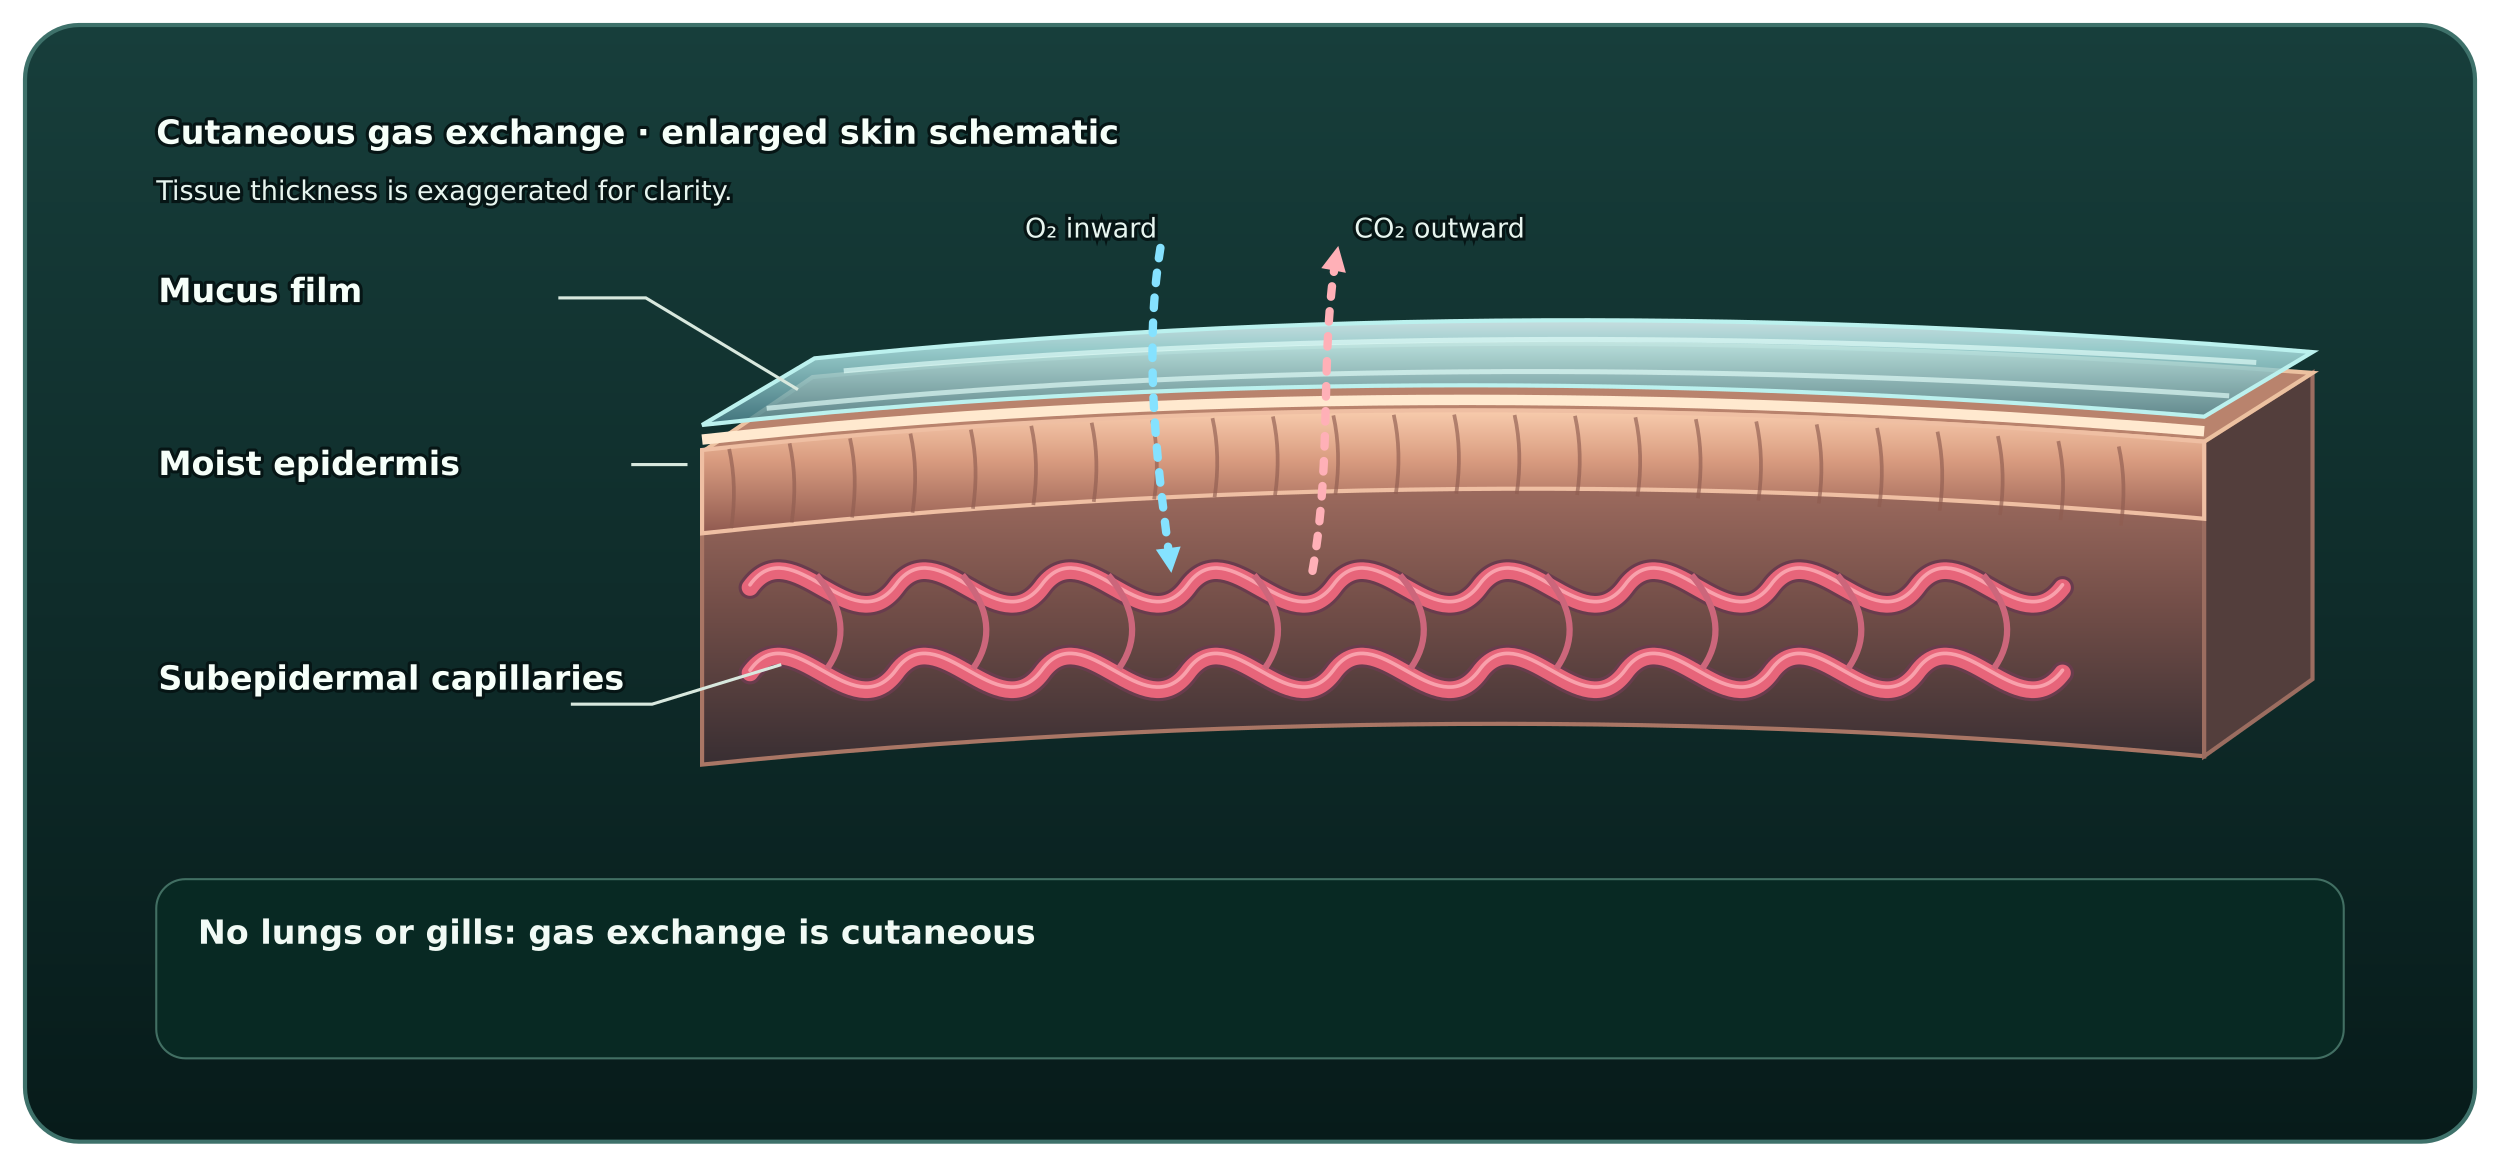
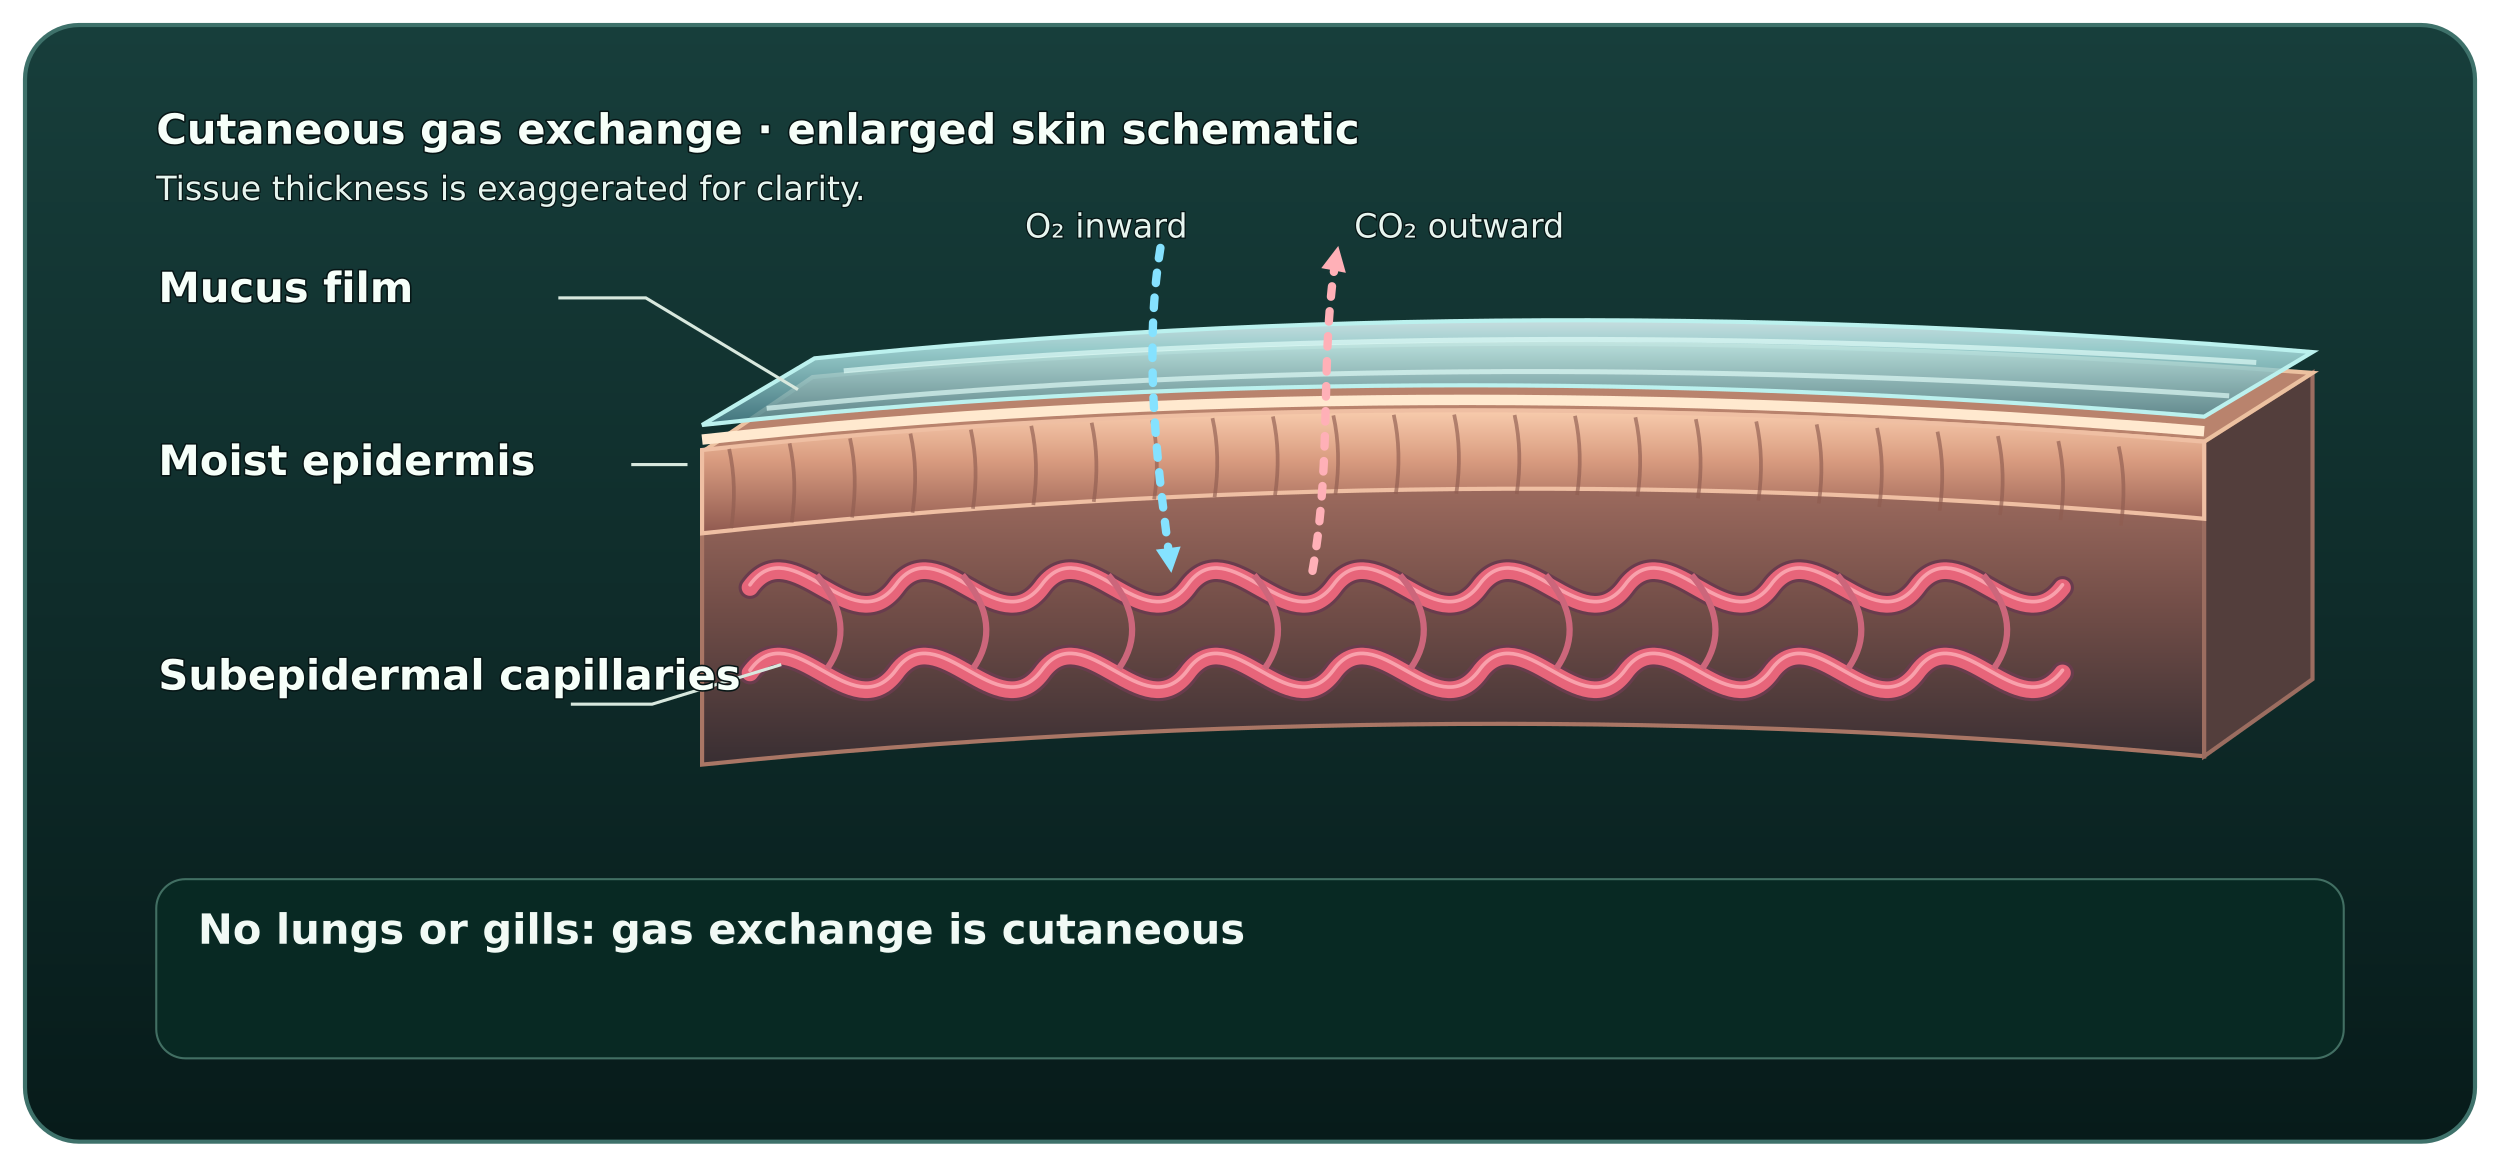
<svg xmlns="http://www.w3.org/2000/svg" id="anatomySvg" viewBox="0 0 1200 560" role="group" aria-labelledby="svgTitle svgDesc" style="transform: none; display: block;" lang="en" xml:lang="en" width="1200" height="560" class="motion-paused">
  <defs>
    <linearGradient id="trayGrad" x1="0" y1="0" x2="0" y2="1">
      <stop stop-color="#173e3b" />
      <stop offset="1" stop-color="#071b1a" />
    </linearGradient>
    <linearGradient id="skinGrad" x1="0" y1="0" x2="0" y2="1">
      <stop stop-color="#b87f69" />
      <stop offset=".42" stop-color="#8b5b4b" />
      <stop offset="1" stop-color="#593c35" />
    </linearGradient>
    <linearGradient id="gutGrad" x1="0" y1="0" x2="0" y2="1">
      <stop stop-color="#ffd0aa" />
      <stop offset=".5" stop-color="#d37e66" />
      <stop offset="1" stop-color="#7e3d3f" />
    </linearGradient>
    <linearGradient id="gutLight" x1="0" y1="0" x2="0" y2="1">
      <stop stop-color="#ffe4bb" />
      <stop offset="1" stop-color="#c67c57" />
    </linearGradient>
    <radialGradient id="gizzardGrad">
      <stop stop-color="#f4c099" />
      <stop offset=".58" stop-color="#b36454" />
      <stop offset="1" stop-color="#683940" />
    </radialGradient>
    <linearGradient id="vesselGrad" x1="0" y1="0" x2="1" y2="0">
      <stop stop-color="#8e1e34" />
      <stop offset=".45" stop-color="#ff6670" />
      <stop offset="1" stop-color="#8e1e34" />
    </linearGradient>
    <radialGradient id="reproGrad">
      <stop stop-color="#f3c8ff" />
      <stop offset=".7" stop-color="#a958c6" />
      <stop offset="1" stop-color="#54295f" />
    </radialGradient>
    <filter id="soft">
      <feGaussianBlur stdDeviation="5" />
    </filter>
    <marker id="arrowRed" markerWidth="8" markerHeight="8" refX="6" refY="3" orient="auto">
      <path d="M0 0L6 3L0 6Z" fill="#ff8991" />
    </marker>
    <marker id="arrowBlue" markerWidth="8" markerHeight="8" refX="6" refY="3" orient="auto">
      <path d="M0 0L6 3L0 6Z" fill="#7bd8ff" />
    </marker>
    <filter id="organicTexture" x="-20%" y="-20%" width="140%" height="140%">
      <feTurbulence type="fractalNoise" baseFrequency="0.012 0.09" numOctaves="4" seed="7" result="grain" />
      <feColorMatrix in="grain" type="matrix" values="0 0 0 0 0  0 0 0 0 0  0 0 0 0 0  0.85 0.85 0.85 0 0" result="grainAlpha" />
      <feComposite in="grainAlpha" in2="SourceGraphic" operator="in" />
    </filter>
    <filter id="fineGrain" x="-20%" y="-20%" width="140%" height="140%">
      <feTurbulence type="fractalNoise" baseFrequency="0.35" numOctaves="2" seed="3" result="fine" />
      <feColorMatrix in="fine" type="matrix" values="0 0 0 0 0  0 0 0 0 0  0 0 0 0 0  0.5 0.5 0.5 0 0" result="fineAlpha" />
      <feComposite in="fineAlpha" in2="SourceGraphic" operator="in" />
    </filter>
    <radialGradient id="glossHi" cx="34%" cy="20%" r="60%">
      <stop offset="0" stop-color="#fff" stop-opacity=".55" />
      <stop offset=".45" stop-color="#fff" stop-opacity=".1" />
      <stop offset="1" stop-color="#fff" stop-opacity="0" />
    </radialGradient>
    <radialGradient id="glossHiSmall" cx="30%" cy="22%" r="70%">
      <stop offset="0" stop-color="#fff" stop-opacity=".7" />
      <stop offset="1" stop-color="#fff" stop-opacity="0" />
    </radialGradient>
    <linearGradient id="skinGrad2" x1="0" y1="0" x2="0" y2="1">
      <stop stop-color="#c68a70" offset="0" />
      <stop offset=".18" stop-color="#a8664f" />
      <stop offset=".5" stop-color="#7d4438" />
      <stop offset=".78" stop-color="#5a352f" />
      <stop offset="1" stop-color="#3c211f" />
    </linearGradient>
    <radialGradient id="fleshGlow" cx="50%" cy="35%" r="65%">
      <stop offset="0" stop-color="#ffe0c8" stop-opacity=".5" />
      <stop offset="1" stop-color="#ffe0c8" stop-opacity="0" />
    </radialGradient>
    <clipPath id="externalClip">
      <path d="M65 280 C88 227 136 190 220 186 C470 180 841 183 1050 208 C1112 217 1140 245 1145 280 C1138 324 1095 350 1044 358 C784 384 420 377 218 374 C133 371 87 330 65 280 Z" />
    </clipPath>
    <linearGradient id="caecumPolish" x1="0" y1="0" x2="0" y2="1">
      <stop offset="0" stop-color="#ffe1b5" />
      <stop offset="0.33" stop-color="#efb082" />
      <stop offset="0.68" stop-color="#bb715f" />
      <stop offset="1" stop-color="#663940" />
    </linearGradient>
    <linearGradient id="nervePolish" x1="0" y1="0" x2="0" y2="1">
      <stop offset="0" stop-color="#fff3c1" />
      <stop offset="0.28" stop-color="#ffe179" />
      <stop offset="0.65" stop-color="#d8a43a" />
      <stop offset="1" stop-color="#805424" />
    </linearGradient>
    <linearGradient id="epidermisPolish" x1="0" y1="0" x2="0" y2="1">
      <stop offset="0" stop-color="#f8ccad" />
      <stop offset="0.4" stop-color="#d99c80" />
      <stop offset="1" stop-color="#8f594f" />
    </linearGradient>
    <linearGradient id="skinDepthPolish" x1="0" y1="0" x2="0" y2="1">
      <stop offset="0" stop-color="#b77d6c" />
      <stop offset="0.55" stop-color="#734e48" />
      <stop offset="1" stop-color="#382e32" />
    </linearGradient>
    <linearGradient id="mucusPolish" x1="0" y1="0" x2="0" y2="1">
      <stop offset="0" stop-color="#e6fcff" />
      <stop offset="0.28" stop-color="#ade4e5" />
      <stop offset="1" stop-color="#487f89" />
    </linearGradient>
    <radialGradient id="ganglionPolish" cx=".33" cy=".22" r=".85">
      <stop offset="0" stop-color="#fff8d2" />
      <stop offset="0.38" stop-color="#f7d565" />
      <stop offset="1" stop-color="#957026" />
    </radialGradient>
    <marker id="arrowGasIn" markerWidth="12" markerHeight="12" refX="10" refY="6" orient="auto" markerUnits="userSpaceOnUse">
      <path d="M0 0L12 6L0 12Z" fill="#85e2ff" />
    </marker>
    <marker id="arrowGasOut" markerWidth="12" markerHeight="12" refX="10" refY="6" orient="auto" markerUnits="userSpaceOnUse">
      <path d="M0 0L12 6L0 12Z" fill="#ffb0b7" />
    </marker>
  </defs>
  <rect x="12" y="12" width="1176" height="536" rx="26" fill="url(#trayGrad)" stroke="#3e716a" stroke-width="2" />
  <ellipse cx="600" cy="297" rx="526" ry="155" fill="#000" opacity=".28" filter="url(#soft)" id="bodyShadow" style="display: none;" />
  <path id="bodyBase" d="M62 280C80 201 132 160 222 151C402 133 802 137 1017 162C1084 170 1131 216 1143 279C1130 347 1081 388 1008 398C785 424 389 420 216 403C126 394 78 354 62 280Z" fill="#311f1e" stroke="#cb9278" stroke-width="5" style="display: none;" />
  <g id="segments" aria-hidden="true" style="display: none;">
    <path class="segment-shadow" d="M93 164.68Q86 280 93 395.84" style="stroke: #2a1210; stroke-width: 1.4; opacity: 0.4;" />
    <path class="segment-line" d="M92 164.68Q85 280 92 395.84" style="stroke: #f0c6a8; stroke-width: 1; opacity: 0.28;" />
    <path class="segment-shadow" d="M112.5 164.5Q105.5 280 112.5 396" style="stroke: #2a1210; stroke-width: 1.4; opacity: 0.4;" />
    <path class="segment-line" d="M111.5 164.5Q104.5 280 111.5 396" style="stroke: #f0c6a8; stroke-width: 1; opacity: 0.28;" />
    <path class="segment-shadow" d="M132 164.32Q125 280 132 396.16" style="stroke: #2a1210; stroke-width: 1.4; opacity: 0.4;" />
    <path class="segment-line" d="M131 164.32Q124 280 131 396.16" style="stroke: #f0c6a8; stroke-width: 1; opacity: 0.28;" />
    <path class="segment-shadow" d="M151.5 164.14Q144.5 280 151.5 396.32" style="stroke: #2a1210; stroke-width: 1.4; opacity: 0.4;" />
    <path class="segment-line" d="M150.5 164.14Q143.5 280 150.5 396.32" style="stroke: #f0c6a8; stroke-width: 1; opacity: 0.28;" />
    <path class="segment-shadow" d="M171 163.96Q164 280 171 396.48" style="stroke: #2a1210; stroke-width: 1.4; opacity: 0.4;" />
    <path class="segment-line" d="M170 163.96Q163 280 170 396.48" style="stroke: #f0c6a8; stroke-width: 1; opacity: 0.28;" />
    <path class="segment-shadow" d="M190.5 163.78Q183.5 280 190.5 396.64" style="stroke: #2a1210; stroke-width: 1.4; opacity: 0.4;" />
    <path class="segment-line" d="M189.5 163.78Q182.5 280 189.5 396.64" style="stroke: #f0c6a8; stroke-width: 1; opacity: 0.28;" />
    <path class="segment-shadow" d="M210 163.6Q203 280 210 396.8" style="stroke: #2a1210; stroke-width: 1.4; opacity: 0.4;" />
    <path class="segment-line" d="M209 163.6Q202 280 209 396.8" style="stroke: #f0c6a8; stroke-width: 1; opacity: 0.28;" />
    <path class="segment-shadow" d="M229.5 163.42Q222.5 280 229.5 396.96" style="stroke: #2a1210; stroke-width: 1.4; opacity: 0.4;" />
    <path class="segment-line" d="M228.5 163.42Q221.5 280 228.5 396.96" style="stroke: #f0c6a8; stroke-width: 1; opacity: 0.28;" />
    <path class="segment-shadow" d="M249 163.24Q242 280 249 397.12" style="stroke: #2a1210; stroke-width: 1.4; opacity: 0.4;" />
    <path class="segment-line" d="M248 163.24Q241 280 248 397.12" style="stroke: #f0c6a8; stroke-width: 1; opacity: 0.28;" />
    <path class="segment-shadow" d="M268.5 163.06Q261.5 280 268.5 397.28" style="stroke: #2a1210; stroke-width: 1.4; opacity: 0.4;" />
    <path class="segment-line" d="M267.5 163.06Q260.5 280 267.5 397.28" style="stroke: #f0c6a8; stroke-width: 1; opacity: 0.28;" />
    <path class="segment-shadow" d="M288 162.88Q281 280 288 397.44" style="stroke: #2a1210; stroke-width: 1.4; opacity: 0.4;" />
    <path class="segment-line" d="M287 162.88Q280 280 287 397.44" style="stroke: #f0c6a8; stroke-width: 1; opacity: 0.28;" />
    <path class="segment-shadow" d="M307.5 162.7Q300.5 280 307.5 397.6" style="stroke: #2a1210; stroke-width: 1.4; opacity: 0.4;" />
    <path class="segment-line" d="M306.5 162.7Q299.5 280 306.5 397.6" style="stroke: #f0c6a8; stroke-width: 1; opacity: 0.28;" />
    <path class="segment-shadow" d="M327 162.52Q320 280 327 397.76" style="stroke: #2a1210; stroke-width: 1.4; opacity: 0.4;" />
    <path class="segment-line" d="M326 162.52Q319 280 326 397.76" style="stroke: #f0c6a8; stroke-width: 1; opacity: 0.28;" />
    <path class="segment-shadow" d="M346.5 162.34Q339.5 280 346.5 397.92" style="stroke: #2a1210; stroke-width: 1.4; opacity: 0.4;" />
    <path class="segment-line" d="M345.5 162.34Q338.5 280 345.5 397.92" style="stroke: #f0c6a8; stroke-width: 1; opacity: 0.28;" />
    <path class="segment-shadow" d="M366 162.16Q359 280 366 398.08" style="stroke: #2a1210; stroke-width: 1.4; opacity: 0.4;" />
    <path class="segment-line" d="M365 162.16Q358 280 365 398.08" style="stroke: #f0c6a8; stroke-width: 1; opacity: 0.28;" />
    <path class="segment-shadow" d="M385.5 161.98Q378.5 280 385.5 398.24" style="stroke: #2a1210; stroke-width: 1.4; opacity: 0.4;" />
    <path class="segment-line" d="M384.5 161.98Q377.5 280 384.5 398.24" style="stroke: #f0c6a8; stroke-width: 1; opacity: 0.28;" />
    <path class="segment-shadow" d="M405 161.8Q398 280 405 398.4" style="stroke: #2a1210; stroke-width: 1.4; opacity: 0.4;" />
    <path class="segment-line" d="M404 161.8Q397 280 404 398.4" style="stroke: #f0c6a8; stroke-width: 1; opacity: 0.28;" />
    <path class="segment-shadow" d="M424.5 161.62Q417.5 280 424.5 398.56" style="stroke: #2a1210; stroke-width: 1.4; opacity: 0.4;" />
    <path class="segment-line" d="M423.5 161.62Q416.5 280 423.5 398.56" style="stroke: #f0c6a8; stroke-width: 1; opacity: 0.28;" />
    <path class="segment-shadow" d="M444 161.44Q437 280 444 398.72" style="stroke: #2a1210; stroke-width: 1.4; opacity: 0.4;" />
    <path class="segment-line" d="M443 161.44Q436 280 443 398.72" style="stroke: #f0c6a8; stroke-width: 1; opacity: 0.28;" />
    <path class="segment-shadow" d="M463.5 161.26Q456.5 280 463.5 398.88" style="stroke: #2a1210; stroke-width: 1.4; opacity: 0.4;" />
    <path class="segment-line" d="M462.5 161.26Q455.5 280 462.5 398.88" style="stroke: #f0c6a8; stroke-width: 1; opacity: 0.28;" />
    <path class="segment-shadow" d="M483 161.08Q476 280 483 399.04" style="stroke: #2a1210; stroke-width: 1.4; opacity: 0.4;" />
    <path class="segment-line" d="M482 161.08Q475 280 482 399.04" style="stroke: #f0c6a8; stroke-width: 1; opacity: 0.28;" />
    <path class="segment-shadow" d="M502.5 160.9Q495.5 280 502.5 399.2" style="stroke: #2a1210; stroke-width: 1.4; opacity: 0.4;" />
    <path class="segment-line" d="M501.5 160.9Q494.5 280 501.5 399.2" style="stroke: #f0c6a8; stroke-width: 1; opacity: 0.28;" />
    <path class="segment-shadow" d="M522 160.72Q515 280 522 399.36" style="stroke: #2a1210; stroke-width: 1.4; opacity: 0.4;" />
    <path class="segment-line" d="M521 160.72Q514 280 521 399.36" style="stroke: #f0c6a8; stroke-width: 1; opacity: 0.28;" />
    <path class="segment-shadow" d="M541.5 160.54Q534.5 280 541.5 399.52" style="stroke: #2a1210; stroke-width: 1.4; opacity: 0.4;" />
    <path class="segment-line" d="M540.5 160.54Q533.5 280 540.5 399.52" style="stroke: #f0c6a8; stroke-width: 1; opacity: 0.28;" />
    <path class="segment-shadow" d="M561 160.36Q554 280 561 399.68" style="stroke: #2a1210; stroke-width: 1.4; opacity: 0.4;" />
    <path class="segment-line" d="M560 160.36Q553 280 560 399.68" style="stroke: #f0c6a8; stroke-width: 1; opacity: 0.28;" />
    <path class="segment-shadow" d="M580.5 160.18Q573.5 280 580.5 399.84" style="stroke: #2a1210; stroke-width: 1.4; opacity: 0.4;" />
    <path class="segment-line" d="M579.5 160.18Q572.5 280 579.5 399.84" style="stroke: #f0c6a8; stroke-width: 1; opacity: 0.28;" />
    <path class="segment-shadow" d="M600 160Q593 280 600 400" style="stroke: #2a1210; stroke-width: 1.4; opacity: 0.4;" />
    <path class="segment-line" d="M599 160Q592 280 599 400" style="stroke: #f0c6a8; stroke-width: 1; opacity: 0.28;" />
    <path class="segment-shadow" d="M619.5 160.18Q612.5 280 619.5 399.84" style="stroke: #2a1210; stroke-width: 1.4; opacity: 0.4;" />
    <path class="segment-line" d="M618.5 160.18Q611.5 280 618.5 399.84" style="stroke: #f0c6a8; stroke-width: 1; opacity: 0.28;" />
    <path class="segment-shadow" d="M639 160.36Q632 280 639 399.68" style="stroke: #2a1210; stroke-width: 1.4; opacity: 0.4;" />
    <path class="segment-line" d="M638 160.36Q631 280 638 399.68" style="stroke: #f0c6a8; stroke-width: 1; opacity: 0.28;" />
    <path class="segment-shadow" d="M658.5 160.54Q651.5 280 658.5 399.52" style="stroke: #2a1210; stroke-width: 1.4; opacity: 0.4;" />
    <path class="segment-line" d="M657.5 160.54Q650.5 280 657.5 399.52" style="stroke: #f0c6a8; stroke-width: 1; opacity: 0.28;" />
    <path class="segment-shadow" d="M678 160.72Q671 280 678 399.36" style="stroke: #2a1210; stroke-width: 1.4; opacity: 0.4;" />
    <path class="segment-line" d="M677 160.72Q670 280 677 399.36" style="stroke: #f0c6a8; stroke-width: 1; opacity: 0.28;" />
    <path class="segment-shadow" d="M697.5 160.9Q690.5 280 697.5 399.2" style="stroke: #2a1210; stroke-width: 1.4; opacity: 0.4;" />
    <path class="segment-line" d="M696.5 160.9Q689.5 280 696.5 399.2" style="stroke: #f0c6a8; stroke-width: 1; opacity: 0.28;" />
    <path class="segment-shadow" d="M717 161.08Q710 280 717 399.04" style="stroke: #2a1210; stroke-width: 1.4; opacity: 0.4;" />
    <path class="segment-line" d="M716 161.08Q709 280 716 399.04" style="stroke: #f0c6a8; stroke-width: 1; opacity: 0.28;" />
    <path class="segment-shadow" d="M736.5 161.26Q729.5 280 736.5 398.88" style="stroke: #2a1210; stroke-width: 1.4; opacity: 0.4;" />
    <path class="segment-line" d="M735.5 161.26Q728.5 280 735.5 398.88" style="stroke: #f0c6a8; stroke-width: 1; opacity: 0.28;" />
    <path class="segment-shadow" d="M756 161.44Q749 280 756 398.72" style="stroke: #2a1210; stroke-width: 1.4; opacity: 0.4;" />
    <path class="segment-line" d="M755 161.44Q748 280 755 398.72" style="stroke: #f0c6a8; stroke-width: 1; opacity: 0.28;" />
    <path class="segment-shadow" d="M775.5 161.62Q768.5 280 775.5 398.56" style="stroke: #2a1210; stroke-width: 1.4; opacity: 0.4;" />
    <path class="segment-line" d="M774.5 161.62Q767.5 280 774.5 398.56" style="stroke: #f0c6a8; stroke-width: 1; opacity: 0.28;" />
    <path class="segment-shadow" d="M795 161.8Q788 280 795 398.4" style="stroke: #2a1210; stroke-width: 1.4; opacity: 0.4;" />
    <path class="segment-line" d="M794 161.8Q787 280 794 398.4" style="stroke: #f0c6a8; stroke-width: 1; opacity: 0.28;" />
    <path class="segment-shadow" d="M814.5 161.98Q807.5 280 814.5 398.24" style="stroke: #2a1210; stroke-width: 1.4; opacity: 0.4;" />
    <path class="segment-line" d="M813.5 161.98Q806.5 280 813.5 398.24" style="stroke: #f0c6a8; stroke-width: 1; opacity: 0.28;" />
    <path class="segment-shadow" d="M834 162.16Q827 280 834 398.08" style="stroke: #2a1210; stroke-width: 1.4; opacity: 0.4;" />
    <path class="segment-line" d="M833 162.16Q826 280 833 398.08" style="stroke: #f0c6a8; stroke-width: 1; opacity: 0.28;" />
    <path class="segment-shadow" d="M853.5 162.34Q846.5 280 853.5 397.92" style="stroke: #2a1210; stroke-width: 1.4; opacity: 0.4;" />
    <path class="segment-line" d="M852.5 162.34Q845.5 280 852.5 397.92" style="stroke: #f0c6a8; stroke-width: 1; opacity: 0.28;" />
    <path class="segment-shadow" d="M873 162.52Q866 280 873 397.76" style="stroke: #2a1210; stroke-width: 1.4; opacity: 0.4;" />
    <path class="segment-line" d="M872 162.52Q865 280 872 397.76" style="stroke: #f0c6a8; stroke-width: 1; opacity: 0.28;" />
    <path class="segment-shadow" d="M892.5 162.7Q885.5 280 892.5 397.6" style="stroke: #2a1210; stroke-width: 1.4; opacity: 0.4;" />
    <path class="segment-line" d="M891.5 162.7Q884.5 280 891.5 397.6" style="stroke: #f0c6a8; stroke-width: 1; opacity: 0.28;" />
    <path class="segment-shadow" d="M912 162.88Q905 280 912 397.44" style="stroke: #2a1210; stroke-width: 1.4; opacity: 0.4;" />
    <path class="segment-line" d="M911 162.88Q904 280 911 397.44" style="stroke: #f0c6a8; stroke-width: 1; opacity: 0.28;" />
    <path class="segment-shadow" d="M931.5 163.06Q924.5 280 931.5 397.28" style="stroke: #2a1210; stroke-width: 1.4; opacity: 0.4;" />
    <path class="segment-line" d="M930.5 163.06Q923.5 280 930.5 397.28" style="stroke: #f0c6a8; stroke-width: 1; opacity: 0.28;" />
    <path class="segment-shadow" d="M951 163.24Q944 280 951 397.12" style="stroke: #2a1210; stroke-width: 1.4; opacity: 0.4;" />
    <path class="segment-line" d="M950 163.24Q943 280 950 397.12" style="stroke: #f0c6a8; stroke-width: 1; opacity: 0.28;" />
    <path class="segment-shadow" d="M970.5 163.42Q963.5 280 970.5 396.96" style="stroke: #2a1210; stroke-width: 1.4; opacity: 0.4;" />
    <path class="segment-line" d="M969.5 163.42Q962.5 280 969.5 396.96" style="stroke: #f0c6a8; stroke-width: 1; opacity: 0.28;" />
    <path class="segment-shadow" d="M990 163.6Q983 280 990 396.8" style="stroke: #2a1210; stroke-width: 1.4; opacity: 0.4;" />
    <path class="segment-line" d="M989 163.6Q982 280 989 396.8" style="stroke: #f0c6a8; stroke-width: 1; opacity: 0.28;" />
    <path class="segment-shadow" d="M1009.5 163.78Q1002.5 280 1009.5 396.64" style="stroke: #2a1210; stroke-width: 1.4; opacity: 0.4;" />
    <path class="segment-line" d="M1008.5 163.78Q1001.5 280 1008.5 396.64" style="stroke: #f0c6a8; stroke-width: 1; opacity: 0.28;" />
    <path class="segment-shadow" d="M1029 163.96Q1022 280 1029 396.48" style="stroke: #2a1210; stroke-width: 1.4; opacity: 0.4;" />
    <path class="segment-line" d="M1028 163.96Q1021 280 1028 396.48" style="stroke: #f0c6a8; stroke-width: 1; opacity: 0.28;" />
    <path class="segment-shadow" d="M1048.5 164.14Q1041.5 280 1048.5 396.32" style="stroke: #2a1210; stroke-width: 1.4; opacity: 0.4;" />
    <path class="segment-line" d="M1047.5 164.14Q1040.5 280 1047.5 396.32" style="stroke: #f0c6a8; stroke-width: 1; opacity: 0.28;" />
    <path class="segment-shadow" d="M1068 164.32Q1061 280 1068 396.16" style="stroke: #2a1210; stroke-width: 1.4; opacity: 0.4;" />
    <path class="segment-line" d="M1067 164.32Q1060 280 1067 396.16" style="stroke: #f0c6a8; stroke-width: 1; opacity: 0.28;" />
    <path class="segment-shadow" d="M1087.5 164.5Q1080.5 280 1087.5 396" style="stroke: #2a1210; stroke-width: 1.4; opacity: 0.4;" />
    <path class="segment-line" d="M1086.5 164.5Q1079.5 280 1086.5 396" style="stroke: #f0c6a8; stroke-width: 1; opacity: 0.28;" />
  </g>
  <g id="internalFlaps" aria-hidden="true" style="display: none;">
    <path class="flap" d="M90 276C110 195 170 157 262 150L1030 166C972 199 926 221 860 235C573 220 345 221 90 276Z" style="fill: #835d4f; stroke: #c18b74; stroke-width: 2; opacity: 0.44;" />
    <path class="flap" d="M90 286C115 355 176 391 263 402L1025 393C969 364 915 341 855 328C566 343 335 342 90 286Z" style="fill: #835d4f; stroke: #c18b74; stroke-width: 2; opacity: 0.44;" />
    <path d="M94 278C310 244 813 245 1128 280C840 320 335 317 94 282Z" fill="#e9b394" opacity=".18" stroke="#d9a080" stroke-width="2" />
  </g>
  <g id="layer-respiratory" class="layer active" style="display: inline;">
-     <text x="75" y="69" class="organ-label" data-en-label="Cutaneous gas exchange · enlarged skin schematic" data-en-x="75" data-en-y="69" data-en-font="" lang="en" xml:lang="en" style="fill: #f6fff9; stroke: #061515; stroke-width: 3; stroke-linejoin: round; font-size: 16px; font-weight: 700; font-family: DejaVu Sans;" paint-order="stroke" id="proof-label-0">
+     <text x="75" y="69" class="organ-label" data-en-label="Cutaneous gas exchange · enlarged skin schematic" data-en-x="75" data-en-y="69" data-en-font="" lang="en" xml:lang="en" style="fill: #f6fff9; stroke: #061515; stroke-width: 1.5; stroke-linejoin: round; font-size: 20px; font-weight: 750; font-family: DejaVu Sans;" paint-order="stroke" id="proof-label-0">
      <tspan x="75" dy="0">Cutaneous gas exchange · enlarged skin schematic</tspan>
    </text>
-     <text x="75" y="96" class="micro-label" data-en-label="Tissue thickness is exaggerated for clarity." data-en-x="75" data-en-y="96" data-en-font="" lang="en" xml:lang="en" style="fill: #e7f5ef; stroke: #061515; stroke-width: 3; font-size: 13px; font-family: DejaVu Sans;" paint-order="stroke" id="proof-label-1">
+     <text x="75" y="96" class="micro-label" data-en-label="Tissue thickness is exaggerated for clarity." data-en-x="75" data-en-y="96" data-en-font="" lang="en" xml:lang="en" style="fill: #e7f5ef; stroke: #061515; stroke-width: 1.2; font-size: 16px; font-family: DejaVu Sans;" paint-order="stroke" id="proof-label-1">
      <tspan x="75" dy="0">Tissue thickness is exaggerated for clarity.</tspan>
    </text>
    <g pointer-events="none" aria-hidden="true">
      <path d="M337 217 Q667 180 1058 212 L1058 363 Q700 330 337 367 Z" fill="url(#skinDepthPolish)" stroke="#a97665" stroke-width="2" />
      <path d="M1058 212 L1110 179 L1110 326 L1058 363Z" fill="#533e3c" stroke="#9b6d60" stroke-width="2" />
      <path d="M337 217 L390 181 Q715 150 1110 179 L1058 212 Q667 180 337 217Z" fill="#b9836d" stroke="#ecc1a0" stroke-width="2" />
    </g>
    <g class="svg-structure" data-structure="moist-epidermis" tabindex="0" role="button" aria-hidden="false" aria-disabled="false" aria-label="Moist epidermis">
      <path d="M337 216 Q667 180 1058 212 L1058 249 Q700 217 337 256Z" fill="url(#epidermisPolish)" stroke="#efbfa3" stroke-width="2" />
      <g pointer-events="none" aria-hidden="true" fill="none" stroke="#8f5c50" stroke-width="1.8" opacity=".65">
        <path d="M350 215.5 Q354 233.5 351 253.5" />
        <path d="M379 212.8 Q383 230.8 380 250.8" />
        <path d="M408 210.4 Q412 228.4 409 248.4" />
        <path d="M437 208.1 Q441 226.1 438 246.1" />
        <path d="M466 206.2 Q470 224.2 467 244.2" />
        <path d="M495 204.4 Q499 222.4 496 242.4" />
        <path d="M524 202.9 Q528 220.9 525 240.9" />
        <path d="M553 201.7 Q557 219.7 554 239.7" />
        <path d="M582 200.7 Q586 218.7 583 238.7" />
        <path d="M611 199.9 Q615 217.9 612 237.9" />
        <path d="M640 199.4 Q644 217.4 641 237.4" />
        <path d="M669 199.1 Q673 217.1 670 237.1" />
        <path d="M698 199.0 Q702 217.0 699 237.0" />
        <path d="M727 199.2 Q731 217.2 728 237.2" />
        <path d="M756 199.6 Q760 217.6 757 237.6" />
        <path d="M785 200.3 Q789 218.3 786 238.3" />
        <path d="M814 201.2 Q818 219.2 815 239.2" />
        <path d="M843 202.3 Q847 220.3 844 240.3" />
        <path d="M872 203.7 Q876 221.7 873 241.7" />
        <path d="M901 205.4 Q905 223.4 902 243.4" />
        <path d="M930 207.2 Q934 225.2 931 245.2" />
        <path d="M959 209.3 Q963 227.3 960 247.3" />
        <path d="M988 211.7 Q992 229.7 989 249.7" />
        <path d="M1017 214.3 Q1021 232.3 1018 252.3" />
      </g>
      <path d="M337 211 Q667 175 1058 207" fill="none" stroke="#ffe9cf" stroke-width="5" pointer-events="none" aria-hidden="true" class="surface-detail" />
      <path d="M303 223 L330 223" fill="none" stroke="#d8e8de" stroke-width="1.5" pointer-events="none" />
-       <text x="76" y="228" class="organ-label" data-en-label="Moist epidermis" data-en-x="76" data-en-y="228" data-en-font="" lang="en" xml:lang="en" style="fill: #f6fff9; stroke: #061515; stroke-width: 3; stroke-linejoin: round; font-size: 16px; font-weight: 700; font-family: DejaVu Sans;" paint-order="stroke" id="proof-label-2">
+       <text x="76" y="228" class="organ-label" data-en-label="Moist epidermis" data-en-x="76" data-en-y="228" data-en-font="" lang="en" xml:lang="en" style="fill: #f6fff9; stroke: #061515; stroke-width: 1.5; stroke-linejoin: round; font-size: 20px; font-weight: 750; font-family: DejaVu Sans;" paint-order="stroke" id="proof-label-2">
        <tspan x="76" dy="0">Moist epidermis</tspan>
      </text>
    </g>
    <g class="svg-structure" data-structure="mucus-film" tabindex="0" role="button" aria-hidden="false" aria-disabled="false" aria-label="Mucus film">
      <path d="M337 204 Q667 168 1058 200 L1110 169 Q730 137 391 172Z" fill="url(#mucusPolish)" fill-opacity=".85" stroke="#bbf1ee" stroke-width="2" />
      <path d="M368 196 Q680 164 1070 190" fill="none" stroke="#e4fffa" stroke-width="2.4" opacity=".65" pointer-events="none" aria-hidden="true" class="surface-detail" />
      <path d="M405 178 Q712 150 1083 174" fill="none" stroke="#e4fffa" stroke-width="2.4" opacity=".65" pointer-events="none" aria-hidden="true" class="surface-detail" />
      <path d="M268 143 L310 143 L383 187" fill="none" stroke="#d8e8de" stroke-width="1.5" pointer-events="none" />
-       <text x="76" y="145" class="organ-label" data-en-label="Mucus film" data-en-x="76" data-en-y="145" data-en-font="" lang="en" xml:lang="en" style="fill: #f6fff9; stroke: #061515; stroke-width: 3; stroke-linejoin: round; font-size: 16px; font-weight: 700; font-family: DejaVu Sans;" paint-order="stroke" id="proof-label-3">
+       <text x="76" y="145" class="organ-label" data-en-label="Mucus film" data-en-x="76" data-en-y="145" data-en-font="" lang="en" xml:lang="en" style="fill: #f6fff9; stroke: #061515; stroke-width: 1.5; stroke-linejoin: round; font-size: 20px; font-weight: 750; font-family: DejaVu Sans;" paint-order="stroke" id="proof-label-3">
        <tspan x="76" dy="0">Mucus film</tspan>
      </text>
    </g>
    <g class="svg-structure" data-structure="cutaneous-capillaries" tabindex="0" role="button" aria-hidden="false" aria-disabled="false" aria-label="Subepidermal capillaries">
      <rect x="349" y="258" width="670" height="99" rx="20" class="hit" style="fill: none; stroke: none; stroke-width: 12px;" />
      <path d="M360 282 C380 254 409 310 430 282 C450 254 479 310 500 282 C520 254 549 310 570 282 C590 254 619 310 640 282 C660 254 689 310 710 282 C730 254 759 310 780 282 C800 254 829 310 850 282 C870 254 899 310 920 282 C940 254 969 310 990 282" fill="none" stroke="#693c4d" stroke-width="11.0" stroke-linecap="round" stroke-linejoin="round" pointer-events="none" aria-hidden="true" class="surface-detail" />
      <path d="M360 282 C380 254 409 310 430 282 C450 254 479 310 500 282 C520 254 549 310 570 282 C590 254 619 310 640 282 C660 254 689 310 710 282 C730 254 759 310 780 282 C800 254 829 310 850 282 C870 254 899 310 920 282 C940 254 969 310 990 282" fill="none" stroke="#e7657a" stroke-width="8.0" stroke-linecap="round" stroke-linejoin="round" />
      <path d="M360 282 C380 254 409 310 430 282 C450 254 479 310 500 282 C520 254 549 310 570 282 C590 254 619 310 640 282 C660 254 689 310 710 282 C730 254 759 310 780 282 C800 254 829 310 850 282 C870 254 899 310 920 282 C940 254 969 310 990 282" fill="none" stroke="#ffb6bd" stroke-width="1.76" stroke-linecap="round" stroke-linejoin="round" opacity=".74" transform="translate(0 -1.28)" pointer-events="none" aria-hidden="true" class="surface-detail" />
      <path d="M360 323 C380 295 409 351 430 323 C450 295 479 351 500 323 C520 295 549 351 570 323 C590 295 619 351 640 323 C660 295 689 351 710 323 C730 295 759 351 780 323 C800 295 829 351 850 323 C870 295 899 351 920 323 C940 295 969 351 990 323" fill="none" stroke="#693c4d" stroke-width="11.0" stroke-linecap="round" stroke-linejoin="round" pointer-events="none" aria-hidden="true" class="surface-detail" />
      <path d="M360 323 C380 295 409 351 430 323 C450 295 479 351 500 323 C520 295 549 351 570 323 C590 295 619 351 640 323 C660 295 689 351 710 323 C730 295 759 351 780 323 C800 295 829 351 850 323 C870 295 899 351 920 323 C940 295 969 351 990 323" fill="none" stroke="#e7657a" stroke-width="8.0" stroke-linecap="round" stroke-linejoin="round" />
      <path d="M360 323 C380 295 409 351 430 323 C450 295 479 351 500 323 C520 295 549 351 570 323 C590 295 619 351 640 323 C660 295 689 351 710 323 C730 295 759 351 780 323 C800 295 829 351 850 323 C870 295 899 351 920 323 C940 295 969 351 990 323" fill="none" stroke="#ffb6bd" stroke-width="1.76" stroke-linecap="round" stroke-linejoin="round" opacity=".74" transform="translate(0 -1.28)" pointer-events="none" aria-hidden="true" class="surface-detail" />
      <path d="M392 276 Q412 300 397 321" fill="none" stroke="#cc667b" stroke-width="3" pointer-events="none" aria-hidden="true" class="surface-detail" />
      <path d="M462 276 Q482 300 467 321" fill="none" stroke="#cc667b" stroke-width="3" pointer-events="none" aria-hidden="true" class="surface-detail" />
      <path d="M532 276 Q552 300 537 321" fill="none" stroke="#cc667b" stroke-width="3" pointer-events="none" aria-hidden="true" class="surface-detail" />
      <path d="M602 276 Q622 300 607 321" fill="none" stroke="#cc667b" stroke-width="3" pointer-events="none" aria-hidden="true" class="surface-detail" />
      <path d="M672 276 Q692 300 677 321" fill="none" stroke="#cc667b" stroke-width="3" pointer-events="none" aria-hidden="true" class="surface-detail" />
      <path d="M742 276 Q762 300 747 321" fill="none" stroke="#cc667b" stroke-width="3" pointer-events="none" aria-hidden="true" class="surface-detail" />
      <path d="M812 276 Q832 300 817 321" fill="none" stroke="#cc667b" stroke-width="3" pointer-events="none" aria-hidden="true" class="surface-detail" />
      <path d="M882 276 Q902 300 887 321" fill="none" stroke="#cc667b" stroke-width="3" pointer-events="none" aria-hidden="true" class="surface-detail" />
      <path d="M952 276 Q972 300 957 321" fill="none" stroke="#cc667b" stroke-width="3" pointer-events="none" aria-hidden="true" class="surface-detail" />
      <path d="M274 338 L313 338 L375 319" fill="none" stroke="#d8e8de" stroke-width="1.5" pointer-events="none" />
-       <text x="76" y="331" class="organ-label" data-en-label="Subepidermal capillaries" data-en-x="76" data-en-y="331" data-en-font="" lang="en" xml:lang="en" style="fill: #f6fff9; stroke: #061515; stroke-width: 3; stroke-linejoin: round; font-size: 16px; font-weight: 700; font-family: DejaVu Sans;" paint-order="stroke" id="proof-label-4">
+       <text x="76" y="331" class="organ-label" data-en-label="Subepidermal capillaries" data-en-x="76" data-en-y="331" data-en-font="" lang="en" xml:lang="en" style="fill: #f6fff9; stroke: #061515; stroke-width: 1.5; stroke-linejoin: round; font-size: 20px; font-weight: 750; font-family: DejaVu Sans;" paint-order="stroke" id="proof-label-4">
        <tspan x="76" dy="0">Subepidermal capillaries</tspan>
      </text>
    </g>
    <g class="svg-structure" data-structure="cutaneous-exchange" tabindex="0" role="button" aria-hidden="false" aria-disabled="false" aria-label="Cutaneous gas exchange">
      <path d="M557 119 C548 174 557 233 562 273" fill="none" stroke="transparent" stroke-width="24" class="hit" style="fill: none; stroke: none; stroke-width: 12px;" />
      <path d="M557 119 C548 174 557 233 562 273" fill="none" stroke="#85e2ff" stroke-width="4" stroke-linecap="round" marker-end="url(#arrowGasIn)" class="gas" style="stroke-dasharray: 5 7;" />
      <path d="M630 274 C640 218 633 167 642 120" fill="none" stroke="transparent" stroke-width="24" class="hit" style="fill: none; stroke: none; stroke-width: 12px;" />
      <path d="M630 274 C640 218 633 167 642 120" fill="none" stroke="#ffb0b7" stroke-width="4" stroke-linecap="round" marker-end="url(#arrowGasOut)" class="gas" style="stroke-dasharray: 5 7;" />
-       <text x="492" y="114" class="micro-label" data-en-label="O₂ inward" data-en-x="492" data-en-y="114" data-en-font="" lang="en" xml:lang="en" style="fill: #e7f5ef; stroke: #061515; stroke-width: 3; font-size: 13px; font-family: DejaVu Sans;" paint-order="stroke" id="proof-label-5">
+       <text x="492" y="114" class="micro-label" data-en-label="O₂ inward" data-en-x="492" data-en-y="114" data-en-font="" lang="en" xml:lang="en" style="fill: #e7f5ef; stroke: #061515; stroke-width: 1.2; font-size: 16px; font-family: DejaVu Sans;" paint-order="stroke" id="proof-label-5">
        <tspan x="492" dy="0">O₂ inward</tspan>
      </text>
-       <text x="650" y="114" class="micro-label" data-en-label="CO₂ outward" data-en-x="650" data-en-y="114" data-en-font="" lang="en" xml:lang="en" style="fill: #e7f5ef; stroke: #061515; stroke-width: 3; font-size: 13px; font-family: DejaVu Sans;" paint-order="stroke" id="proof-label-6">
+       <text x="650" y="114" class="micro-label" data-en-label="CO₂ outward" data-en-x="650" data-en-y="114" data-en-font="" lang="en" xml:lang="en" style="fill: #e7f5ef; stroke: #061515; stroke-width: 1.2; font-size: 16px; font-family: DejaVu Sans;" paint-order="stroke" id="proof-label-6">
        <tspan x="650" dy="0">CO₂ outward</tspan>
      </text>
    </g>
    <g class="plate-caption">
      <rect x="75" y="422" width="1050" height="86" rx="14" fill="#082923" stroke="#426f63" stroke-width="1" />
-       <text x="95" y="453" class="organ-label" data-en-label="No lungs or gills: gas exchange is cutaneous" data-en-x="95" data-en-y="453" data-en-font="" lang="en" xml:lang="en" style="fill: #f1faf5; stroke: #082923; stroke-width: 2; stroke-linejoin: round; font-size: 16px; font-weight: 700; font-family: DejaVu Sans;" paint-order="stroke" id="proof-label-7">
+       <text x="95" y="453" class="organ-label" data-en-label="No lungs or gills: gas exchange is cutaneous" data-en-x="95" data-en-y="453" data-en-font="" lang="en" xml:lang="en" style="fill: #f1faf5; stroke: #082923; stroke-width: 2; stroke-linejoin: round; font-size: 20px; font-weight: 750; font-family: DejaVu Sans;" paint-order="stroke" id="proof-label-7">
        <tspan x="95" dy="0">No lungs or gills: gas exchange is cutaneous</tspan>
      </text>
    </g>
  </g>
  <g id="targetOverlay" aria-hidden="true" />
  <g id="selectionOverlay" aria-hidden="true" />
</svg>
